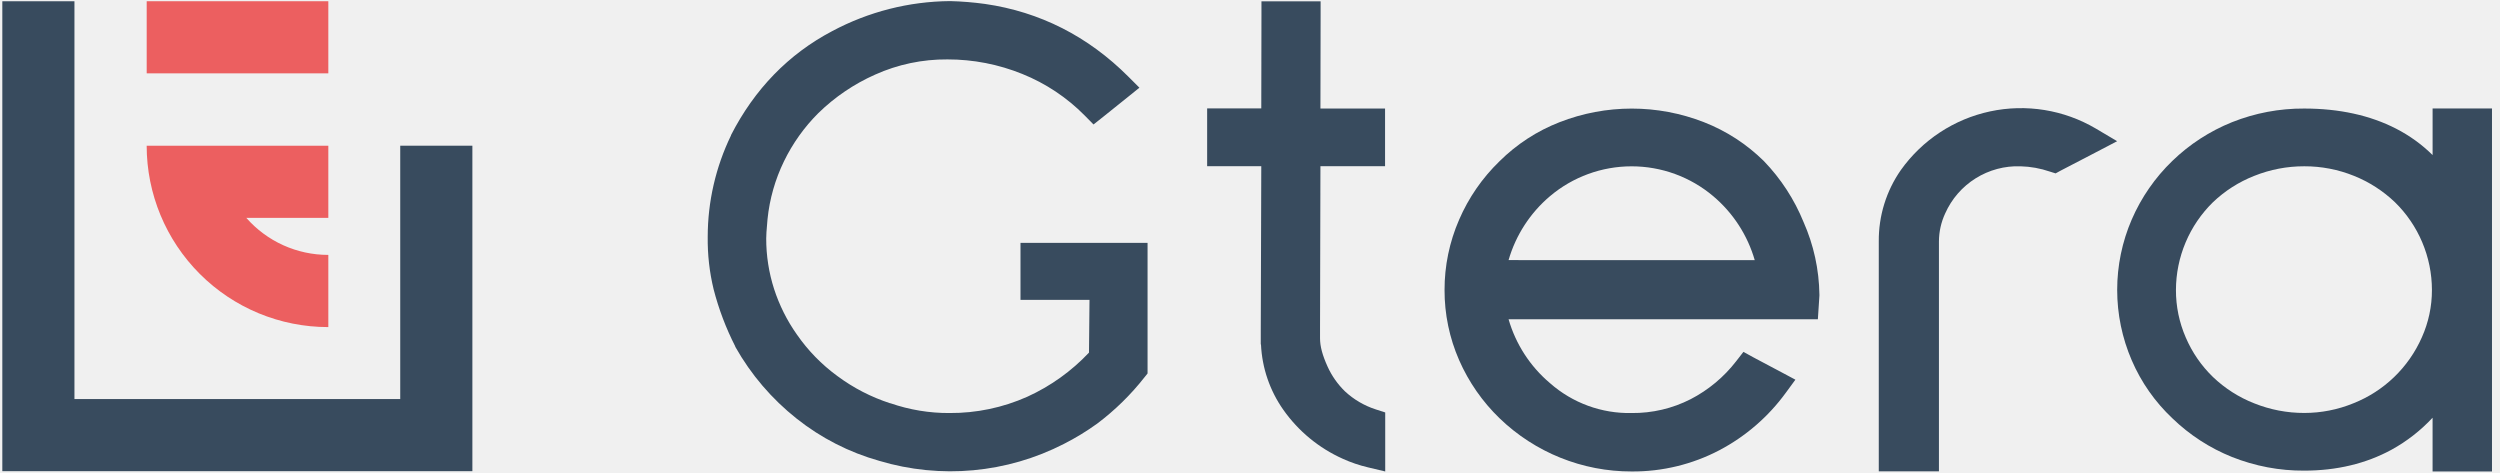
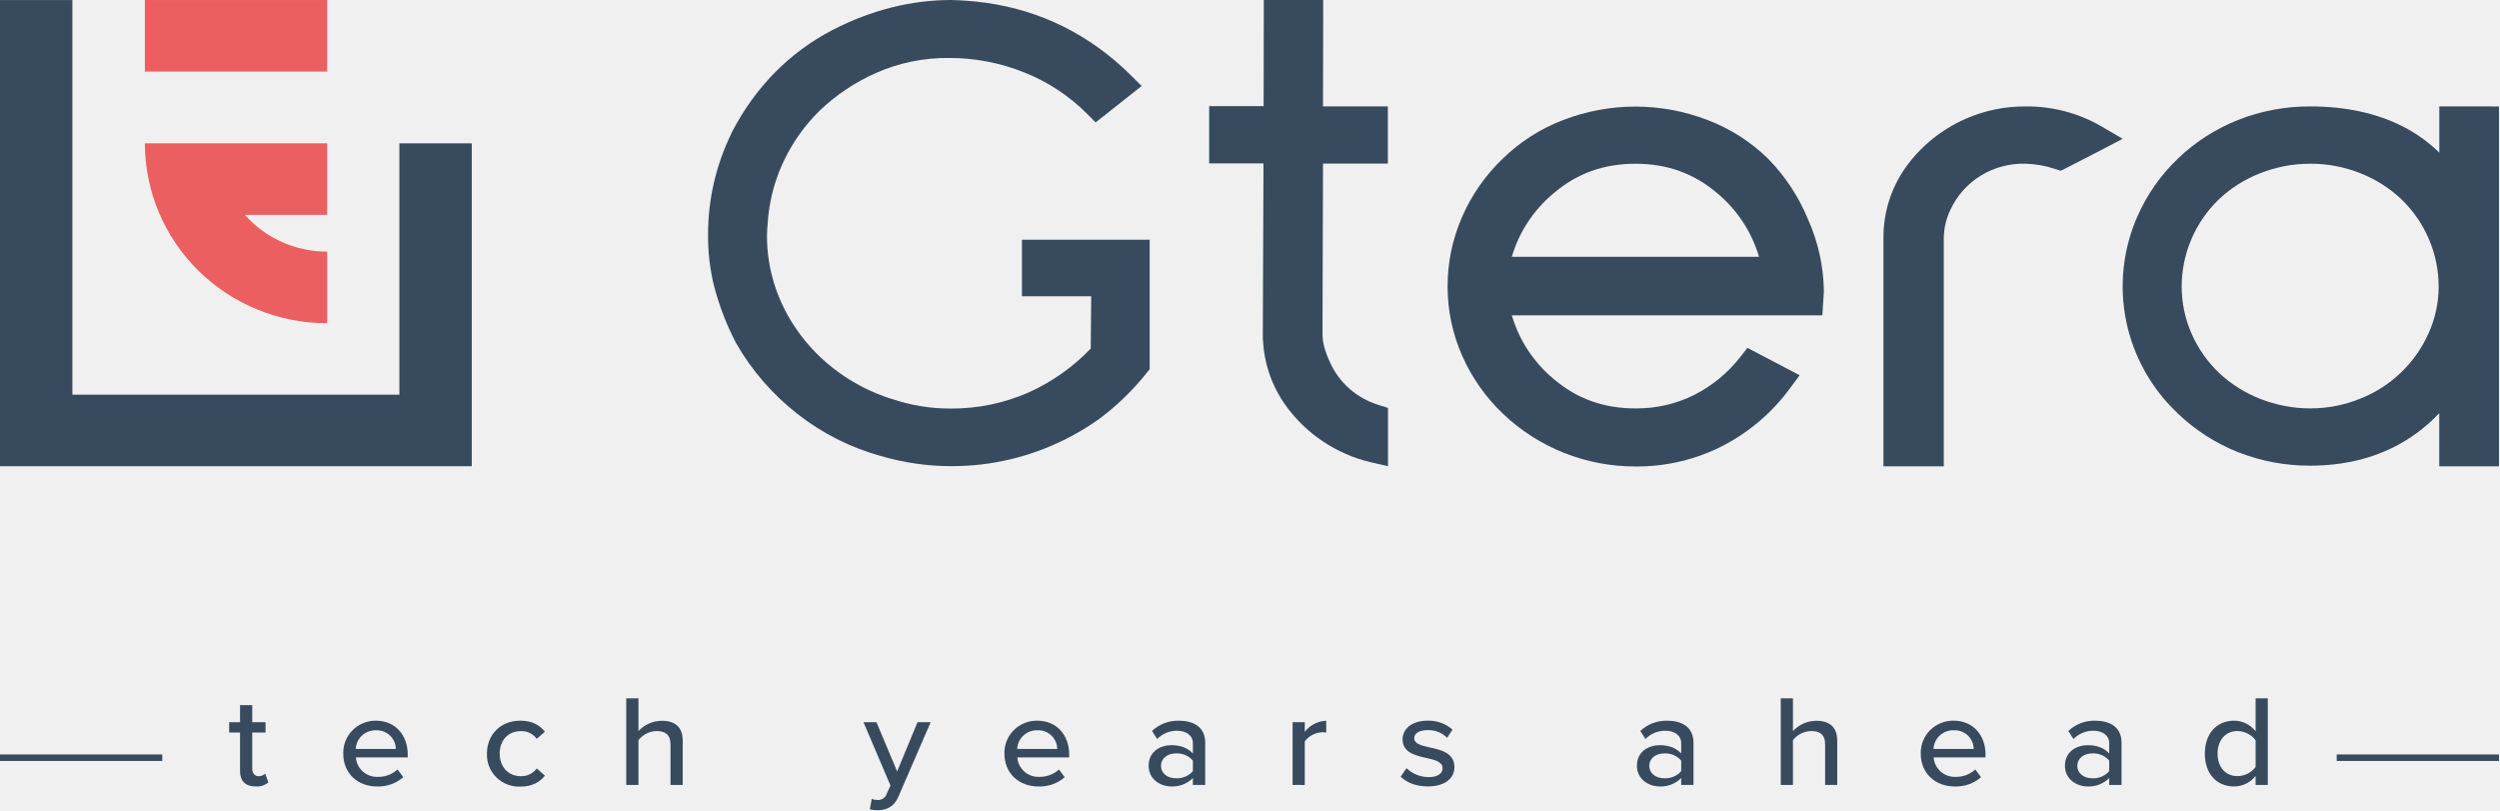
- <svg xmlns="http://www.w3.org/2000/svg" width="127" height="24" viewBox="0 0 127 24" fill="none">
-   <g clip-path="url(#clip0_9:3)">
-     <path d="M57.589 12.339H51.841V15.234H55.347L55.321 17.912C54.432 18.856 53.368 19.617 52.188 20.154C50.944 20.709 49.596 20.991 48.234 20.982C47.213 20.988 46.199 20.819 45.234 20.485H45.224H45.216C44.254 20.172 43.35 19.706 42.538 19.102C41.737 18.517 41.039 17.801 40.475 16.984C39.978 16.28 39.591 15.504 39.325 14.685C39.057 13.853 38.922 12.984 38.924 12.111C38.924 11.984 38.935 11.714 38.99 11.135C39.094 10.112 39.377 9.116 39.827 8.192C40.267 7.286 40.856 6.46 41.568 5.749C42.407 4.929 43.385 4.266 44.457 3.79C45.612 3.271 46.864 3.008 48.13 3.018C49.434 3.016 50.725 3.267 51.933 3.757C53.123 4.237 54.203 4.956 55.104 5.869L55.551 6.323L56.047 5.93L57.264 4.954L57.882 4.455L57.325 3.898C55.277 1.845 52.825 0.602 50.039 0.2C49.452 0.119 48.861 0.071 48.268 0.056C46.176 0.072 44.119 0.596 42.274 1.582C40.061 2.746 38.333 4.524 37.135 6.865V6.872V6.881C36.357 8.486 35.953 10.247 35.952 12.03C35.94 12.928 36.041 13.824 36.252 14.696C36.511 15.7 36.879 16.672 37.35 17.595V17.611L37.359 17.627C38.151 19.032 39.21 20.269 40.475 21.27C41.717 22.255 43.143 22.983 44.67 23.412C47.789 24.346 51.149 24.037 54.047 22.55C54.637 22.251 55.203 21.906 55.74 21.518C56.64 20.841 57.447 20.05 58.142 19.164L58.296 18.972V12.339H57.589Z" fill="#384B5E" />
-     <path d="M91.62 11.279C91.152 10.129 90.469 9.079 89.608 8.186C88.737 7.325 87.699 6.651 86.558 6.206C84.202 5.286 81.585 5.286 79.229 6.206C78.085 6.651 77.046 7.327 76.175 8.192C75.302 9.037 74.604 10.046 74.123 11.162C73.632 12.289 73.38 13.506 73.383 14.735C73.38 15.96 73.632 17.172 74.123 18.293C74.61 19.405 75.309 20.41 76.182 21.252C77.982 22.988 80.387 23.956 82.888 23.95C84.439 23.962 85.969 23.592 87.343 22.872C88.679 22.169 89.836 21.168 90.724 19.946L91.206 19.288L90.487 18.904L89.09 18.163L88.566 17.875L88.201 18.346C87.579 19.151 86.789 19.811 85.886 20.278C84.958 20.752 83.929 20.993 82.888 20.982C81.365 21.014 79.885 20.473 78.742 19.466C77.734 18.616 77.001 17.485 76.635 16.218H92.348L92.391 15.557L92.426 15.017V14.972C92.41 13.699 92.136 12.442 91.62 11.279ZM76.635 13.213C77.001 11.948 77.732 10.819 78.737 9.968C79.897 8.987 81.367 8.449 82.886 8.449C84.405 8.449 85.875 8.987 87.035 9.968C88.042 10.819 88.775 11.949 89.141 13.216L76.635 13.213Z" fill="#384B5E" />
-     <path d="M106.459 6.526C104.844 5.577 102.932 5.267 101.1 5.658C99.268 6.049 97.65 7.113 96.563 8.639C95.822 9.702 95.43 10.969 95.442 12.265V23.944H98.498V12.265C98.5 11.771 98.609 11.284 98.818 10.836C99.145 10.102 99.684 9.483 100.366 9.057C101.047 8.632 101.84 8.419 102.643 8.448C103.152 8.461 103.656 8.552 104.137 8.718L104.424 8.808L104.687 8.665L106.426 7.761L107.551 7.173L106.459 6.526Z" fill="#384B5E" />
-     <path d="M125.89 5.511H123.576V7.877C123.03 7.338 122.405 6.887 121.723 6.537C120.403 5.858 118.833 5.514 117.052 5.514C115.797 5.507 114.553 5.742 113.387 6.207C112.258 6.661 111.227 7.33 110.352 8.177C109.475 9.024 108.775 10.036 108.291 11.155C107.804 12.283 107.553 13.499 107.553 14.727C107.553 15.956 107.804 17.172 108.291 18.3C108.771 19.416 109.475 20.42 110.359 21.252C111.232 22.096 112.26 22.763 113.387 23.215C114.554 23.68 115.8 23.916 117.056 23.908C118.705 23.908 120.199 23.55 121.495 22.843C122.27 22.416 122.972 21.868 123.575 21.221V23.951H126.593V5.511H125.89ZM117.058 8.447C117.923 8.445 118.781 8.61 119.584 8.934C120.357 9.244 121.062 9.699 121.664 10.274C122.257 10.854 122.729 11.547 123.051 12.312C123.374 13.077 123.541 13.899 123.542 14.729C123.544 15.56 123.369 16.382 123.029 17.14C122.354 18.671 121.104 19.874 119.548 20.489C118.758 20.812 117.912 20.978 117.058 20.978C116.185 20.98 115.321 20.813 114.511 20.488C113.732 20.183 113.021 19.728 112.417 19.15C111.829 18.581 111.36 17.9 111.038 17.148C110.705 16.385 110.535 15.561 110.538 14.729C110.54 13.899 110.707 13.077 111.03 12.312C111.352 11.548 111.824 10.855 112.417 10.274C113.022 9.696 113.733 9.242 114.511 8.936C115.321 8.611 116.185 8.445 117.058 8.447Z" fill="#384B5E" />
-     <path d="M67.078 8.442H69.654H70.361V7.74V6.221V5.514H69.654H67.078L67.087 0.772V0.069H66.394H64.788H64.082V0.766L64.073 5.508H62.03H61.323V6.215V7.734V8.442H62.03H64.073L64.047 16.79V17.498H64.058C64.112 18.692 64.507 19.846 65.196 20.822C65.96 21.906 67.003 22.764 68.214 23.306C68.629 23.494 69.063 23.642 69.507 23.745L70.369 23.95V20.952L69.879 20.794C69.302 20.607 68.772 20.296 68.327 19.883C67.954 19.521 67.653 19.093 67.439 18.619C67.179 18.044 67.058 17.595 67.058 17.191V16.671L67.078 8.442Z" fill="#384B5E" />
-     <path d="M16.679 3.726V0.063L7.452 0.063V3.726L16.679 3.726Z" fill="#EC5F60" />
-     <path d="M23.997 7.402H20.332V20.272H3.782V0.064H0.118V20.272V23.936H3.782H23.982H23.997V7.402Z" fill="#384B5E" />
-     <path d="M16.67 12.949C15.883 12.949 15.105 12.781 14.387 12.457C13.67 12.132 13.03 11.658 12.511 11.066H16.679V7.403H7.451C7.452 9.847 8.424 12.191 10.153 13.918C11.882 15.646 14.226 16.617 16.67 16.616H16.679V12.949H16.67Z" fill="#EC5F60" />
-   </g>
-   <defs>
-     <clipPath id="clip0_9:3">
-       <rect width="126.609" height="24" fill="white" />
-     </clipPath>
-   </defs>
+ <svg xmlns="http://www.w3.org/2000/svg" width="145" height="47" viewBox="0 0 145 47" fill="none">
+   <path d="M13.928 44.721V42.485H13.299V41.888H13.928V40.896H14.636V41.888H15.408V42.485H14.636V44.572C14.636 44.827 14.762 45.019 15.007 45.019C15.149 45.019 15.286 44.965 15.39 44.87L15.571 45.381C15.366 45.55 15.102 45.634 14.835 45.615C14.236 45.615 13.928 45.292 13.928 44.721Z" fill="#384B5E" />
+   <path d="M21.807 41.799C22.949 41.799 23.658 42.65 23.658 43.764V43.929H20.65C20.672 44.247 20.82 44.544 21.062 44.755C21.303 44.966 21.619 45.075 21.941 45.059C22.358 45.062 22.761 44.909 23.068 44.63L23.399 45.077C22.98 45.442 22.436 45.634 21.878 45.615C20.743 45.615 19.916 44.847 19.916 43.704C19.91 43.455 19.954 43.208 20.046 42.976C20.139 42.745 20.277 42.534 20.453 42.356C20.63 42.178 20.84 42.037 21.073 41.942C21.305 41.846 21.555 41.797 21.807 41.799ZM20.641 43.439H22.966C22.964 43.292 22.933 43.146 22.874 43.011C22.814 42.876 22.728 42.755 22.62 42.653C22.511 42.552 22.384 42.474 22.244 42.422C22.104 42.371 21.956 42.348 21.807 42.355C21.508 42.35 21.218 42.461 21 42.663C20.783 42.866 20.654 43.145 20.641 43.44V43.439Z" fill="#384B5E" />
+   <path d="M30.19 41.799C30.908 41.799 31.341 42.085 31.617 42.44L31.143 42.853C31.04 42.708 30.901 42.592 30.74 42.513C30.579 42.435 30.401 42.398 30.221 42.406C29.467 42.406 28.993 42.956 28.993 43.709C28.993 44.461 29.473 45.017 30.221 45.017C30.401 45.023 30.578 44.986 30.739 44.907C30.9 44.83 31.039 44.714 31.143 44.57L31.617 44.985C31.341 45.338 30.908 45.624 30.19 45.624C29.933 45.634 29.677 45.591 29.438 45.499C29.198 45.406 28.981 45.266 28.799 45.086C28.617 44.907 28.475 44.692 28.381 44.456C28.287 44.22 28.243 43.967 28.253 43.713C28.253 42.613 29.04 41.799 30.19 41.799Z" fill="#384B5E" />
+   <path d="M38.905 45.526V43.185C38.905 42.589 38.582 42.401 38.093 42.401C37.89 42.407 37.69 42.457 37.509 42.548C37.328 42.64 37.17 42.77 37.046 42.929V45.526H36.337V40.505H37.046V42.401C37.217 42.216 37.425 42.067 37.657 41.965C37.889 41.862 38.139 41.808 38.393 41.805C39.203 41.805 39.614 42.197 39.614 42.965V45.526H38.905Z" fill="#384B5E" />
+   <path d="M50.581 46.338C50.682 46.376 50.789 46.397 50.897 46.398C51.016 46.409 51.135 46.381 51.235 46.316C51.336 46.252 51.411 46.156 51.449 46.044L51.669 45.563L50.102 41.888H50.856L52.054 44.743L53.237 41.888H54L52.126 46.211C51.882 46.784 51.464 46.987 50.912 46.994C50.764 46.992 50.616 46.974 50.471 46.942L50.581 46.338Z" fill="#384B5E" />
+   <path d="M60.187 41.799C61.329 41.799 62.038 42.65 62.038 43.764V43.929H59.028C59.051 44.247 59.199 44.543 59.44 44.755C59.682 44.966 59.997 45.075 60.319 45.059C60.736 45.062 61.139 44.909 61.446 44.63L61.777 45.077C61.356 45.444 60.809 45.637 60.248 45.615C59.115 45.615 58.279 44.847 58.279 43.704C58.273 43.454 58.318 43.205 58.411 42.972C58.504 42.74 58.644 42.528 58.822 42.35C59 42.172 59.213 42.032 59.447 41.937C59.682 41.842 59.933 41.795 60.187 41.799ZM59.02 43.439H61.344C61.343 43.292 61.312 43.146 61.252 43.011C61.193 42.876 61.107 42.755 60.999 42.654C60.891 42.552 60.763 42.474 60.623 42.422C60.484 42.371 60.335 42.348 60.187 42.355C59.887 42.35 59.598 42.46 59.38 42.663C59.162 42.866 59.033 43.145 59.02 43.44V43.439Z" fill="#384B5E" />
+   <path d="M69.215 45.526V45.126C69.053 45.289 68.859 45.416 68.645 45.5C68.431 45.584 68.201 45.624 67.97 45.615C67.34 45.615 66.647 45.21 66.647 44.412C66.647 43.583 67.332 43.22 67.97 43.22C68.482 43.22 68.924 43.378 69.215 43.701V43.105C69.215 42.658 68.829 42.382 68.286 42.382C68.072 42.382 67.861 42.424 67.665 42.507C67.469 42.59 67.291 42.711 67.144 42.863L66.842 42.397C67.049 42.201 67.294 42.047 67.562 41.945C67.829 41.843 68.115 41.794 68.402 41.8C69.229 41.8 69.93 42.148 69.93 43.074V45.526H69.215ZM69.215 44.111C69.095 43.974 68.944 43.865 68.775 43.793C68.606 43.722 68.423 43.688 68.239 43.697C67.726 43.697 67.364 43.995 67.364 44.42C67.364 44.844 67.726 45.141 68.239 45.141C68.423 45.149 68.606 45.116 68.775 45.045C68.944 44.973 69.094 44.865 69.215 44.728V44.111Z" fill="#384B5E" />
+   <path d="M74.999 45.526V41.888H75.708V42.446C75.854 42.254 76.041 42.097 76.257 41.986C76.472 41.876 76.71 41.813 76.952 41.805V42.491C76.872 42.475 76.79 42.467 76.708 42.468C76.513 42.48 76.322 42.532 76.15 42.623C75.977 42.714 75.826 42.841 75.708 42.995V45.529L74.999 45.526Z" fill="#384B5E" />
+   <path d="M81.609 44.554C81.952 44.881 82.408 45.067 82.885 45.074C83.421 45.074 83.704 44.862 83.704 44.554C83.704 44.193 83.271 44.072 82.783 43.968C82.137 43.819 81.381 43.659 81.381 42.875C81.381 42.297 81.901 41.799 82.831 41.799C83.364 41.782 83.883 41.968 84.281 42.319L83.966 42.793C83.819 42.646 83.644 42.53 83.45 42.453C83.255 42.376 83.047 42.339 82.838 42.346C82.357 42.346 82.058 42.526 82.058 42.82C82.058 43.136 82.469 43.242 82.941 43.348C83.603 43.489 84.391 43.664 84.391 44.499C84.391 45.123 83.855 45.612 82.855 45.612C82.217 45.612 81.657 45.424 81.271 45.049L81.609 44.554Z" fill="#384B5E" />
+   <path d="M97.548 45.526V45.126C97.386 45.289 97.192 45.416 96.978 45.5C96.763 45.584 96.534 45.624 96.303 45.615C95.674 45.615 94.98 45.21 94.98 44.412C94.98 43.583 95.665 43.22 96.303 43.22C96.816 43.22 97.257 43.378 97.548 43.701V43.105C97.548 42.658 97.163 42.382 96.618 42.382C96.405 42.382 96.194 42.425 95.998 42.507C95.801 42.59 95.624 42.711 95.476 42.863L95.174 42.397C95.382 42.201 95.626 42.047 95.894 41.945C96.161 41.843 96.446 41.794 96.733 41.8C97.561 41.8 98.261 42.148 98.261 43.074V45.526H97.548ZM97.548 44.111C97.427 43.974 97.277 43.865 97.108 43.793C96.939 43.722 96.755 43.688 96.572 43.697C96.06 43.697 95.696 43.995 95.696 44.42C95.696 44.844 96.06 45.141 96.572 45.141C96.755 45.149 96.938 45.116 97.107 45.045C97.276 44.973 97.427 44.865 97.548 44.728V44.111Z" fill="#384B5E" />
+   <path d="M105.9 45.526V43.185C105.9 42.589 105.578 42.401 105.089 42.401C104.884 42.406 104.683 42.456 104.5 42.547C104.318 42.638 104.158 42.769 104.033 42.929V45.526H103.325V40.505H104.033V42.401C104.204 42.216 104.412 42.068 104.644 41.965C104.875 41.863 105.126 41.808 105.38 41.805C106.192 41.805 106.602 42.197 106.602 42.965V45.526H105.9Z" fill="#384B5E" />
+   <path d="M113.354 41.799C114.496 41.799 115.206 42.65 115.206 43.764V43.929H112.195C112.218 44.247 112.367 44.544 112.608 44.755C112.85 44.966 113.166 45.075 113.489 45.059C113.905 45.062 114.308 44.909 114.614 44.63L114.946 45.077C114.525 45.444 113.978 45.636 113.418 45.615C112.283 45.615 111.447 44.847 111.447 43.704C111.441 43.454 111.486 43.205 111.579 42.973C111.672 42.74 111.812 42.528 111.99 42.35C112.168 42.173 112.381 42.032 112.615 41.937C112.85 41.843 113.101 41.795 113.354 41.799ZM112.188 43.439H114.519C114.518 43.292 114.487 43.146 114.428 43.011C114.368 42.876 114.282 42.755 114.174 42.654C114.066 42.552 113.938 42.474 113.799 42.422C113.659 42.371 113.511 42.348 113.362 42.355C113.061 42.348 112.77 42.457 112.55 42.66C112.331 42.863 112.201 43.143 112.188 43.44V43.439Z" fill="#384B5E" />
+   <path d="M122.383 45.526V45.126C122.221 45.289 122.027 45.416 121.813 45.5C121.598 45.584 121.369 45.624 121.138 45.615C120.509 45.615 119.815 45.21 119.815 44.412C119.815 43.583 120.5 43.22 121.138 43.22C121.651 43.22 122.092 43.378 122.383 43.701V43.105C122.383 42.658 121.997 42.382 121.454 42.382C121.24 42.382 121.029 42.425 120.833 42.507C120.636 42.59 120.459 42.711 120.311 42.863L120.01 42.397C120.217 42.201 120.462 42.047 120.73 41.945C120.997 41.843 121.283 41.794 121.57 41.8C122.397 41.8 123.098 42.148 123.098 43.074V45.526H122.383ZM122.383 44.111C122.262 43.974 122.112 43.865 121.943 43.793C121.774 43.722 121.591 43.688 121.407 43.697C120.894 43.697 120.532 43.995 120.532 44.42C120.532 44.844 120.894 45.141 121.407 45.141C121.59 45.149 121.773 45.116 121.942 45.045C122.111 44.973 122.262 44.865 122.383 44.728V44.111Z" fill="#384B5E" />
+   <path d="M130.877 45.526V45.005C130.73 45.194 130.542 45.346 130.326 45.452C130.11 45.557 129.873 45.613 129.633 45.615C128.64 45.615 127.931 44.901 127.931 43.712C127.931 42.522 128.64 41.799 129.633 41.799C129.874 41.8 130.112 41.857 130.328 41.964C130.544 42.071 130.732 42.226 130.877 42.416V40.505H131.585V45.526H130.877ZM130.877 42.936C130.755 42.773 130.596 42.639 130.413 42.546C130.23 42.453 130.027 42.404 129.821 42.401C129.112 42.401 128.671 42.951 128.671 43.712C128.671 44.472 129.112 45.013 129.821 45.013C130.026 45.012 130.229 44.964 130.412 44.873C130.595 44.782 130.755 44.649 130.877 44.487V42.936Z" fill="#384B5E" />
+   <path d="M65.887 13.904H59.296V17.183H63.316L63.287 20.215C62.267 21.284 61.047 22.147 59.695 22.757C58.271 23.384 56.727 23.704 55.168 23.696C53.998 23.701 52.835 23.51 51.73 23.131H51.719H51.709C50.604 22.779 49.565 22.253 48.632 21.572C47.714 20.907 46.914 20.096 46.266 19.172C45.699 18.372 45.257 17.492 44.955 16.562C44.651 15.619 44.498 14.635 44.502 13.646C44.502 13.504 44.516 13.199 44.579 12.54C44.698 11.384 45.022 10.259 45.538 9.215C46.042 8.187 46.717 7.25 47.534 6.441C48.499 5.513 49.623 4.762 50.853 4.222C52.177 3.639 53.613 3.346 55.063 3.362C56.557 3.358 58.038 3.642 59.423 4.198C60.787 4.74 62.025 5.551 63.059 6.583L63.572 7.097L64.143 6.65L65.538 5.545L66.243 4.988L65.605 4.354C63.255 2.032 60.446 0.628 57.252 0.167C56.572 0.073 55.888 0.018 55.202 0C52.875 0 50.562 0.581 48.327 1.728C45.791 3.047 43.811 5.059 42.443 7.711V7.72V7.729C41.551 9.547 41.086 11.542 41.085 13.562C41.072 14.579 41.187 15.593 41.429 16.581C41.725 17.716 42.147 18.816 42.687 19.86L42.696 19.878L42.706 19.896C43.615 21.485 44.828 22.883 46.278 24.014C47.702 25.13 49.337 25.956 51.087 26.442C52.438 26.841 53.842 27.042 55.253 27.038C57.542 27.034 59.798 26.496 61.837 25.467C62.514 25.128 63.163 24.737 63.779 24.298C64.81 23.53 65.735 22.634 66.533 21.631L66.709 21.412V13.904H65.887Z" fill="#384B5E" />
+   <path d="M104.9 12.702C104.362 11.4 103.577 10.211 102.587 9.201C101.589 8.227 100.398 7.465 99.09 6.965C96.39 5.921 93.391 5.921 90.69 6.965C89.383 7.466 88.193 8.227 87.194 9.201C86.193 10.158 85.393 11.302 84.841 12.566C84.28 13.843 83.992 15.22 83.994 16.612C83.991 17.997 84.28 19.368 84.842 20.637C85.4 21.901 86.205 23.043 87.209 24C89.275 25.968 92.035 27.063 94.904 27.055C96.681 27.069 98.433 26.649 100.006 25.834C101.535 25.033 102.857 23.895 103.87 22.509L104.42 21.764L103.595 21.33L101.996 20.492L101.392 20.177L100.974 20.709C100.262 21.621 99.356 22.368 98.32 22.897C97.258 23.43 96.082 23.701 94.891 23.687C93.046 23.687 91.49 23.125 90.136 21.97C88.982 21.006 88.142 19.726 87.722 18.291H105.738L105.786 17.545L105.827 16.933V16.882C105.808 15.441 105.493 14.019 104.9 12.702ZM87.721 14.893C88.141 13.46 88.981 12.181 90.135 11.219C91.493 10.058 93.05 9.497 94.895 9.497C96.741 9.497 98.293 10.058 99.648 11.214C100.803 12.178 101.643 13.459 102.062 14.893H87.721Z" fill="#384B5E" />
+   <path d="M121.912 7.319C120.586 6.552 119.073 6.156 117.537 6.174C116.331 6.163 115.138 6.41 114.038 6.897C112.646 7.511 111.448 8.483 110.568 9.712C109.718 10.916 109.27 12.352 109.284 13.82V27.047H112.785V13.82C112.789 13.261 112.914 12.709 113.152 12.201C113.529 11.371 114.147 10.671 114.927 10.189C115.708 9.708 116.617 9.467 117.537 9.497C118.12 9.512 118.698 9.615 119.249 9.803L119.572 9.904L119.874 9.755L121.876 8.724L123.165 8.05L121.912 7.319Z" fill="#384B5E" />
+   <path d="M144.19 6.17H141.537V8.853C140.913 8.242 140.197 7.729 139.414 7.333C137.906 6.564 136.103 6.173 134.06 6.173C132.62 6.164 131.192 6.431 129.855 6.959C128.558 7.474 127.375 8.233 126.372 9.195C125.367 10.154 124.564 11.3 124.011 12.568C123.172 14.484 122.949 16.609 123.374 18.654C123.798 20.699 124.849 22.565 126.384 24C127.384 24.956 128.563 25.711 129.855 26.223C131.192 26.75 132.62 27.017 134.06 27.008C135.95 27.008 137.663 26.601 139.15 25.801C140.039 25.317 140.843 24.696 141.534 23.963V27.047H144.997V6.177L144.19 6.17ZM134.063 9.496C135.055 9.493 136.039 9.681 136.96 10.049C137.845 10.398 138.655 10.913 139.344 11.565C140.023 12.222 140.564 13.007 140.934 13.873C141.304 14.739 141.496 15.669 141.498 16.609C141.5 17.551 141.299 18.482 140.908 19.34C140.136 21.074 138.703 22.437 136.92 23.133C136.013 23.499 135.043 23.687 134.063 23.686C133.063 23.688 132.071 23.5 131.143 23.133C130.251 22.785 129.436 22.27 128.743 21.615C128.069 20.97 127.532 20.199 127.161 19.348C126.781 18.483 126.585 17.55 126.588 16.608C126.591 15.668 126.782 14.738 127.152 13.872C127.522 13.006 128.063 12.221 128.743 11.563C129.436 10.909 130.251 10.395 131.143 10.047C132.072 9.681 133.063 9.493 134.063 9.496Z" fill="#384B5E" />
+   <path d="M76.766 9.49H79.718H80.528V8.695V6.973V6.173H79.718H76.766L76.776 0.806V0H75.966H74.131H73.328V0.789L73.319 6.155H70.976H70.16V6.956V8.676V9.476H70.97H73.312L73.274 18.932V19.735H73.285C73.347 21.088 73.8 22.394 74.59 23.501C75.469 24.73 76.668 25.702 78.06 26.314C78.536 26.527 79.032 26.694 79.542 26.81L80.537 27.041V23.659L79.975 23.48C79.357 23.291 78.787 22.974 78.304 22.549C77.82 22.125 77.435 21.603 77.173 21.019C76.871 20.373 76.737 19.859 76.737 19.4V18.804L76.766 9.49Z" fill="#384B5E" />
+   <path d="M18.984 4.152V0.001L8.404 0.001V4.152L18.984 4.152Z" fill="#EC5F60" />
+   <path d="M27.374 8.314H23.174V22.891H4.201V0.003H0V22.891V27.041H4.201H27.358H27.374V8.314Z" fill="#384B5E" />
+   <path d="M18.975 14.594C18.073 14.594 17.18 14.404 16.358 14.037C15.537 13.669 14.803 13.132 14.208 12.462H18.985V8.312H8.406C8.408 11.08 9.522 13.734 11.504 15.691C13.486 17.648 16.173 18.747 18.975 18.747H18.987V14.594H18.975Z" fill="#EC5F60" />
+   <path d="M9.415 43.759H0V44.135H9.415V43.759Z" fill="#384B5E" />
+   <path d="M144.999 43.759H135.583V44.135H144.999V43.759Z" fill="#384B5E" />
</svg>
